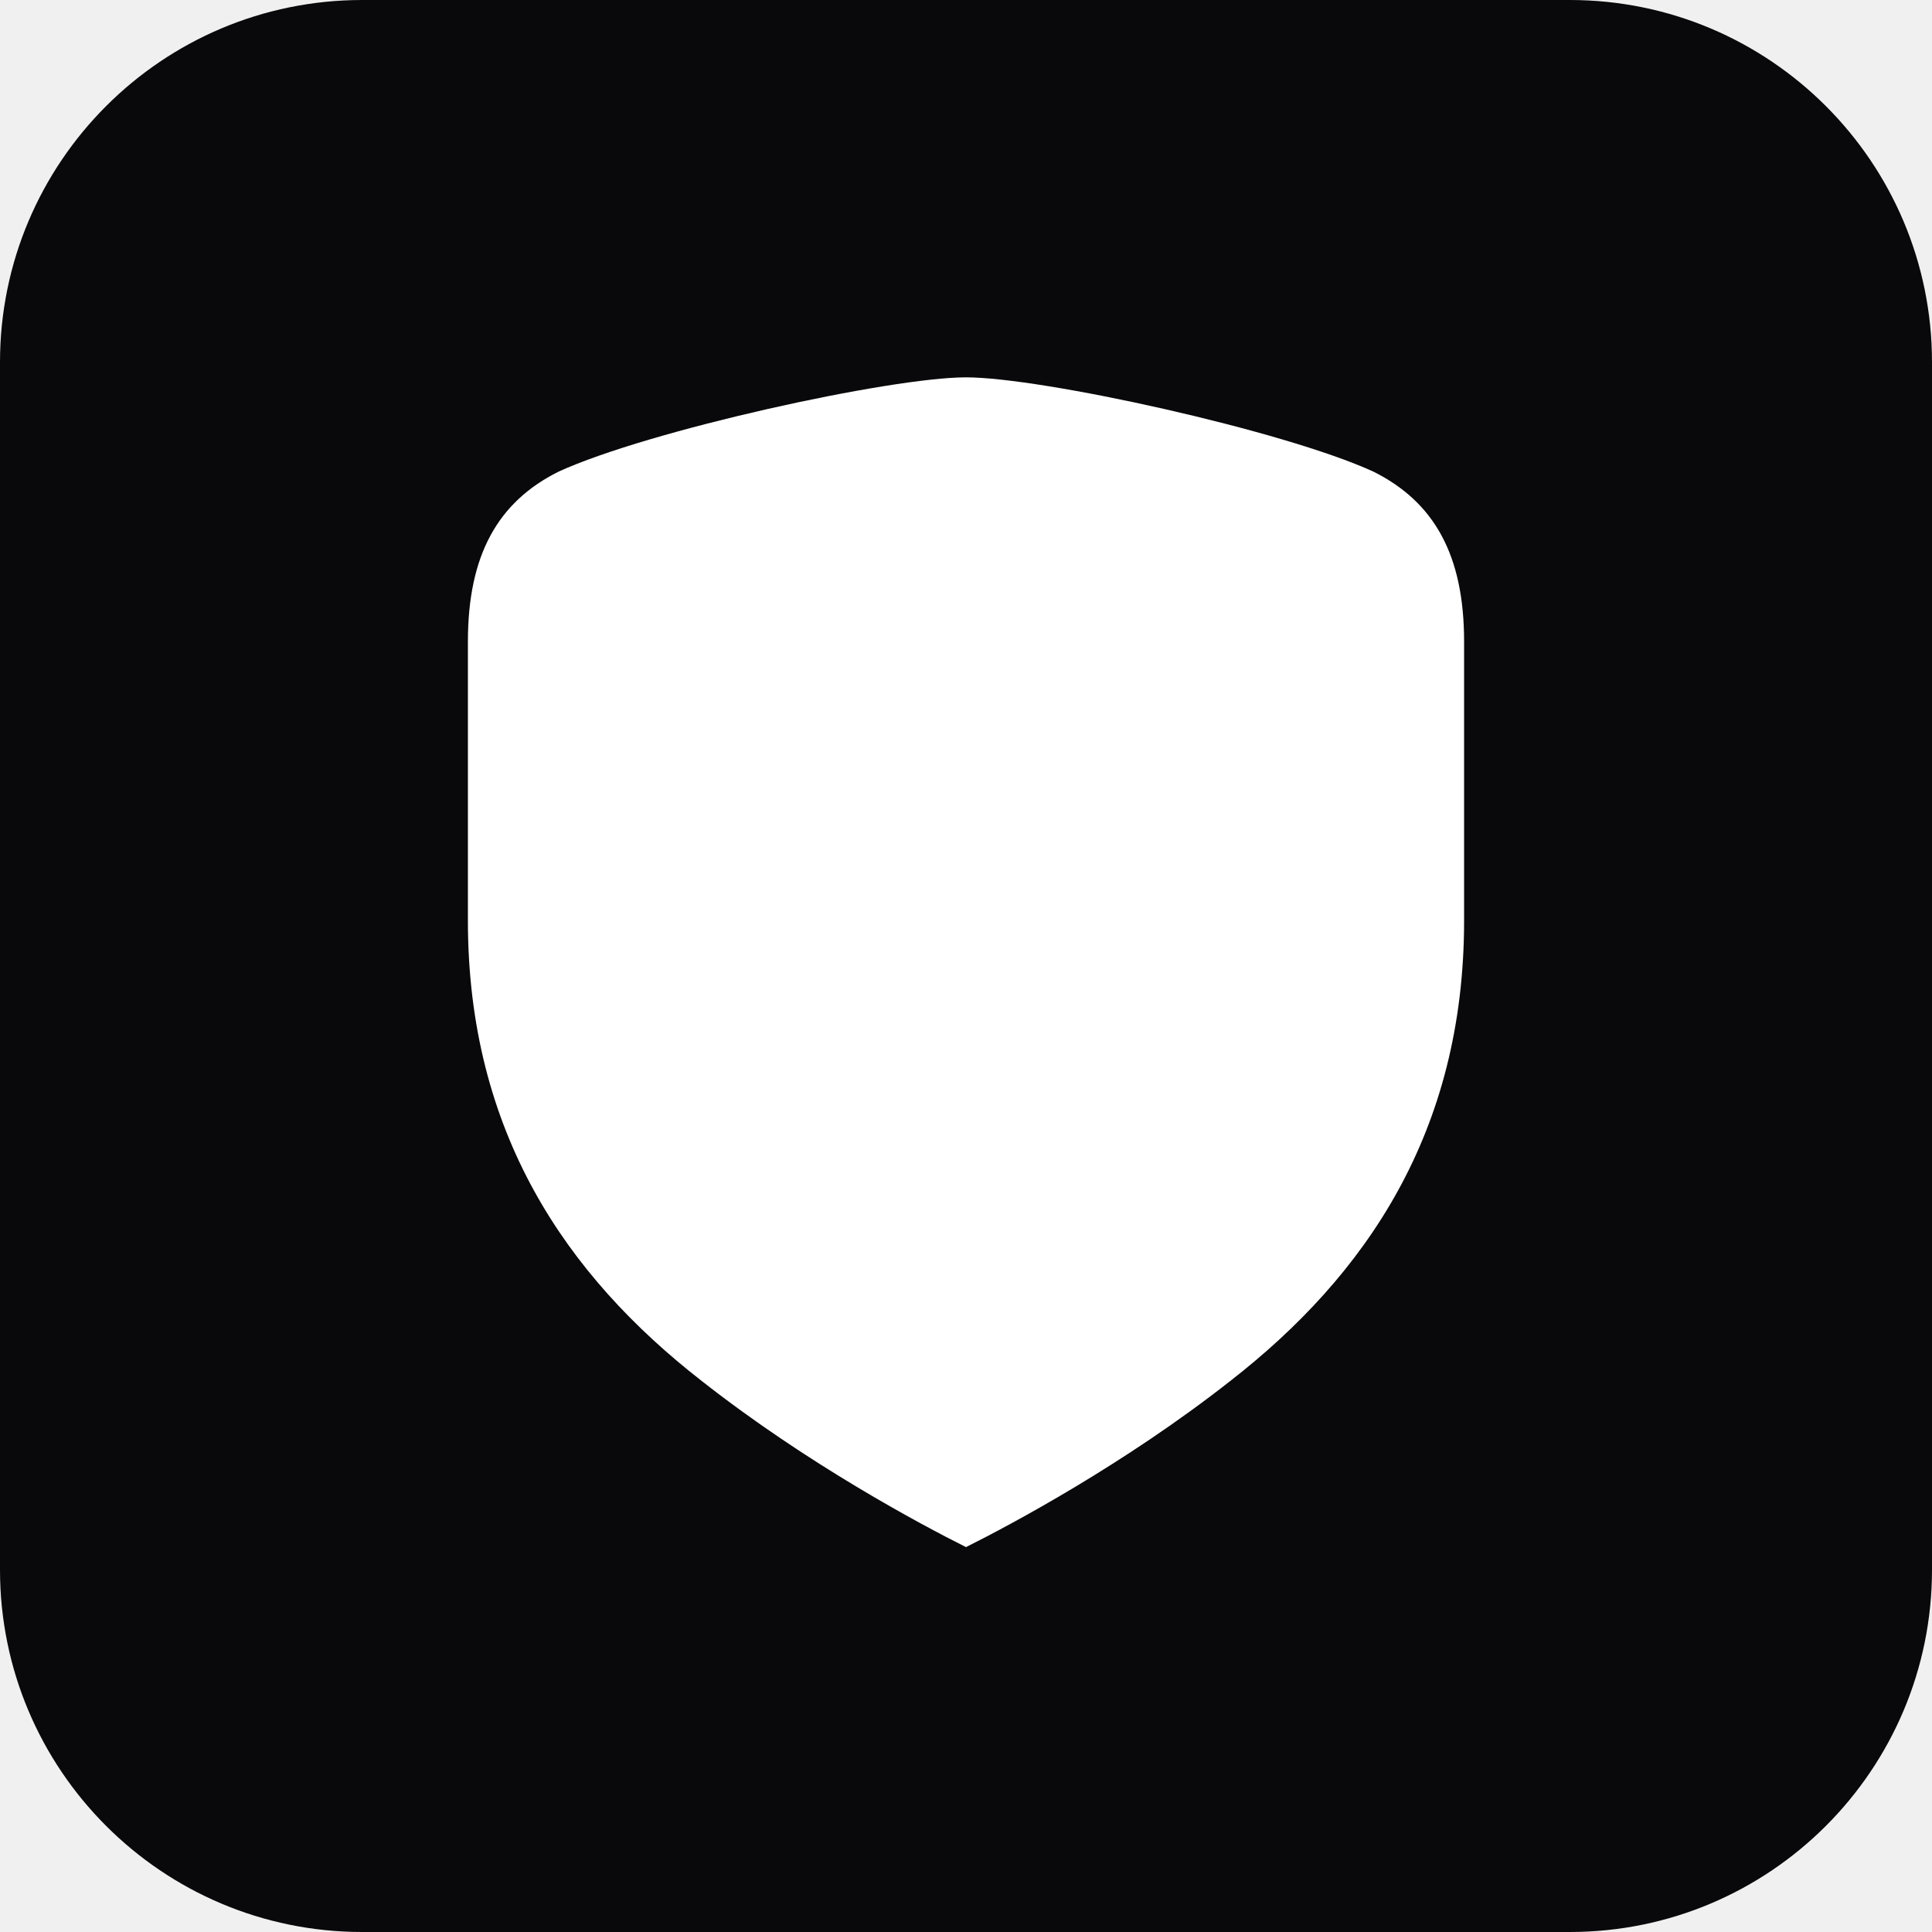
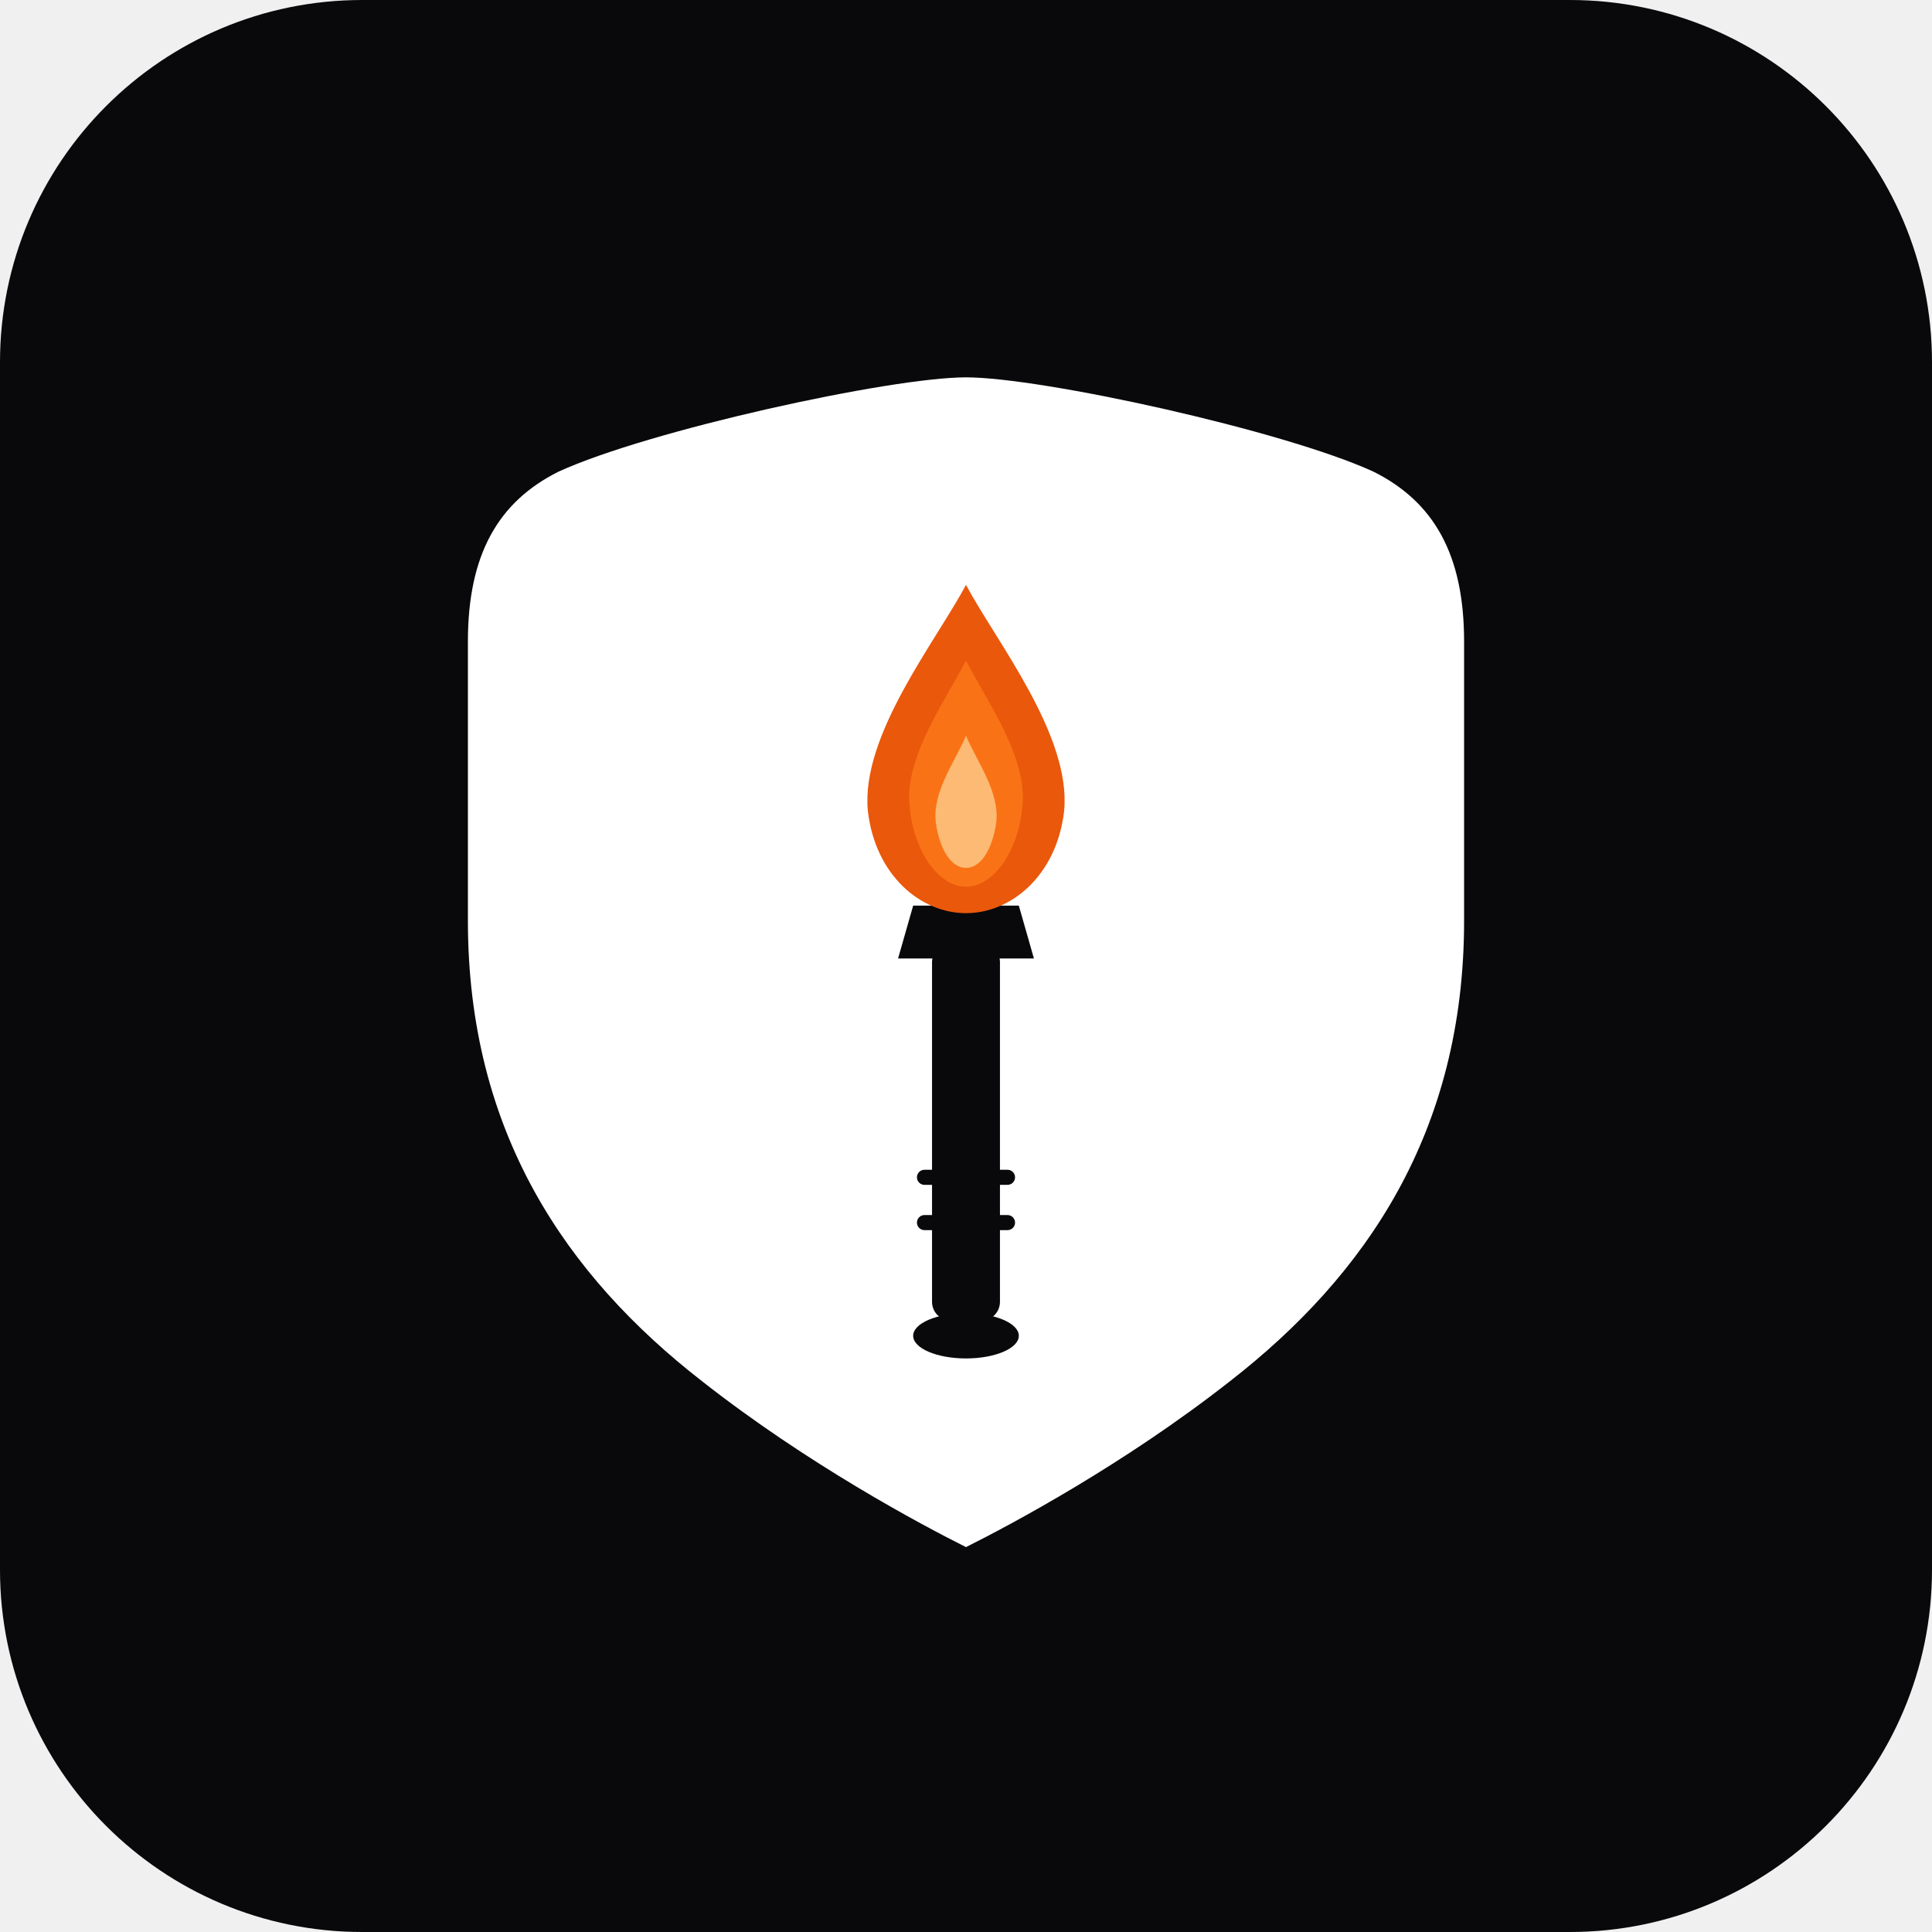
<svg xmlns="http://www.w3.org/2000/svg" viewBox="0 0 512 512" width="512" height="512">
  <rect width="512" height="512" rx="96" ry="96" fill="#09090b" />
  <path d="     M256 100     C236 100 172 114 148 125     C132 133 124 147 124 170     L124 244     C124 300 150 338 186 366     C214 388 244 404 256 410     C268 404 298 388 326 366     C362 338 388 300 388 244     L388 170     C388 147 380 133 364 125     C340 114 276 100 256 100Z   " fill="#ffffff" />
+   <rect x="247" y="250" width="18" height="100" rx="5" fill="#09090b" />
+   <rect x="243" y="310" width="26" height="4" rx="2" fill="#09090b" />
+   <rect x="243" y="322" width="26" height="4" rx="2" fill="#09090b" />
+   <ellipse cx="256" cy="354" rx="14" ry="6" fill="#09090b" />
+   <path d="M238 254 L242 240 L270 240 L274 254 Z" fill="#09090b" />
+   <path d="     M256 155     C248 170 228 195 230 215     C232 232 244 242 256 242     C268 242 280 232 282 215     C284 195 264 170 256 155Z   " fill="#ea580c" />
+   <path d="     M256 175     C251 185 240 200 241 213     C242 226 249 235 256 235     C263 235 270 226 271 213     C272 200 261 185 256 175Z   " fill="#f97316" />
+   <path d="     M256 195     C253 202 247 210 248 218     C249 225 252 230 256 230     C260 230 263 225 264 218     C265 210 259 202 256 195Z   " fill="#fdba74" />
</svg>
